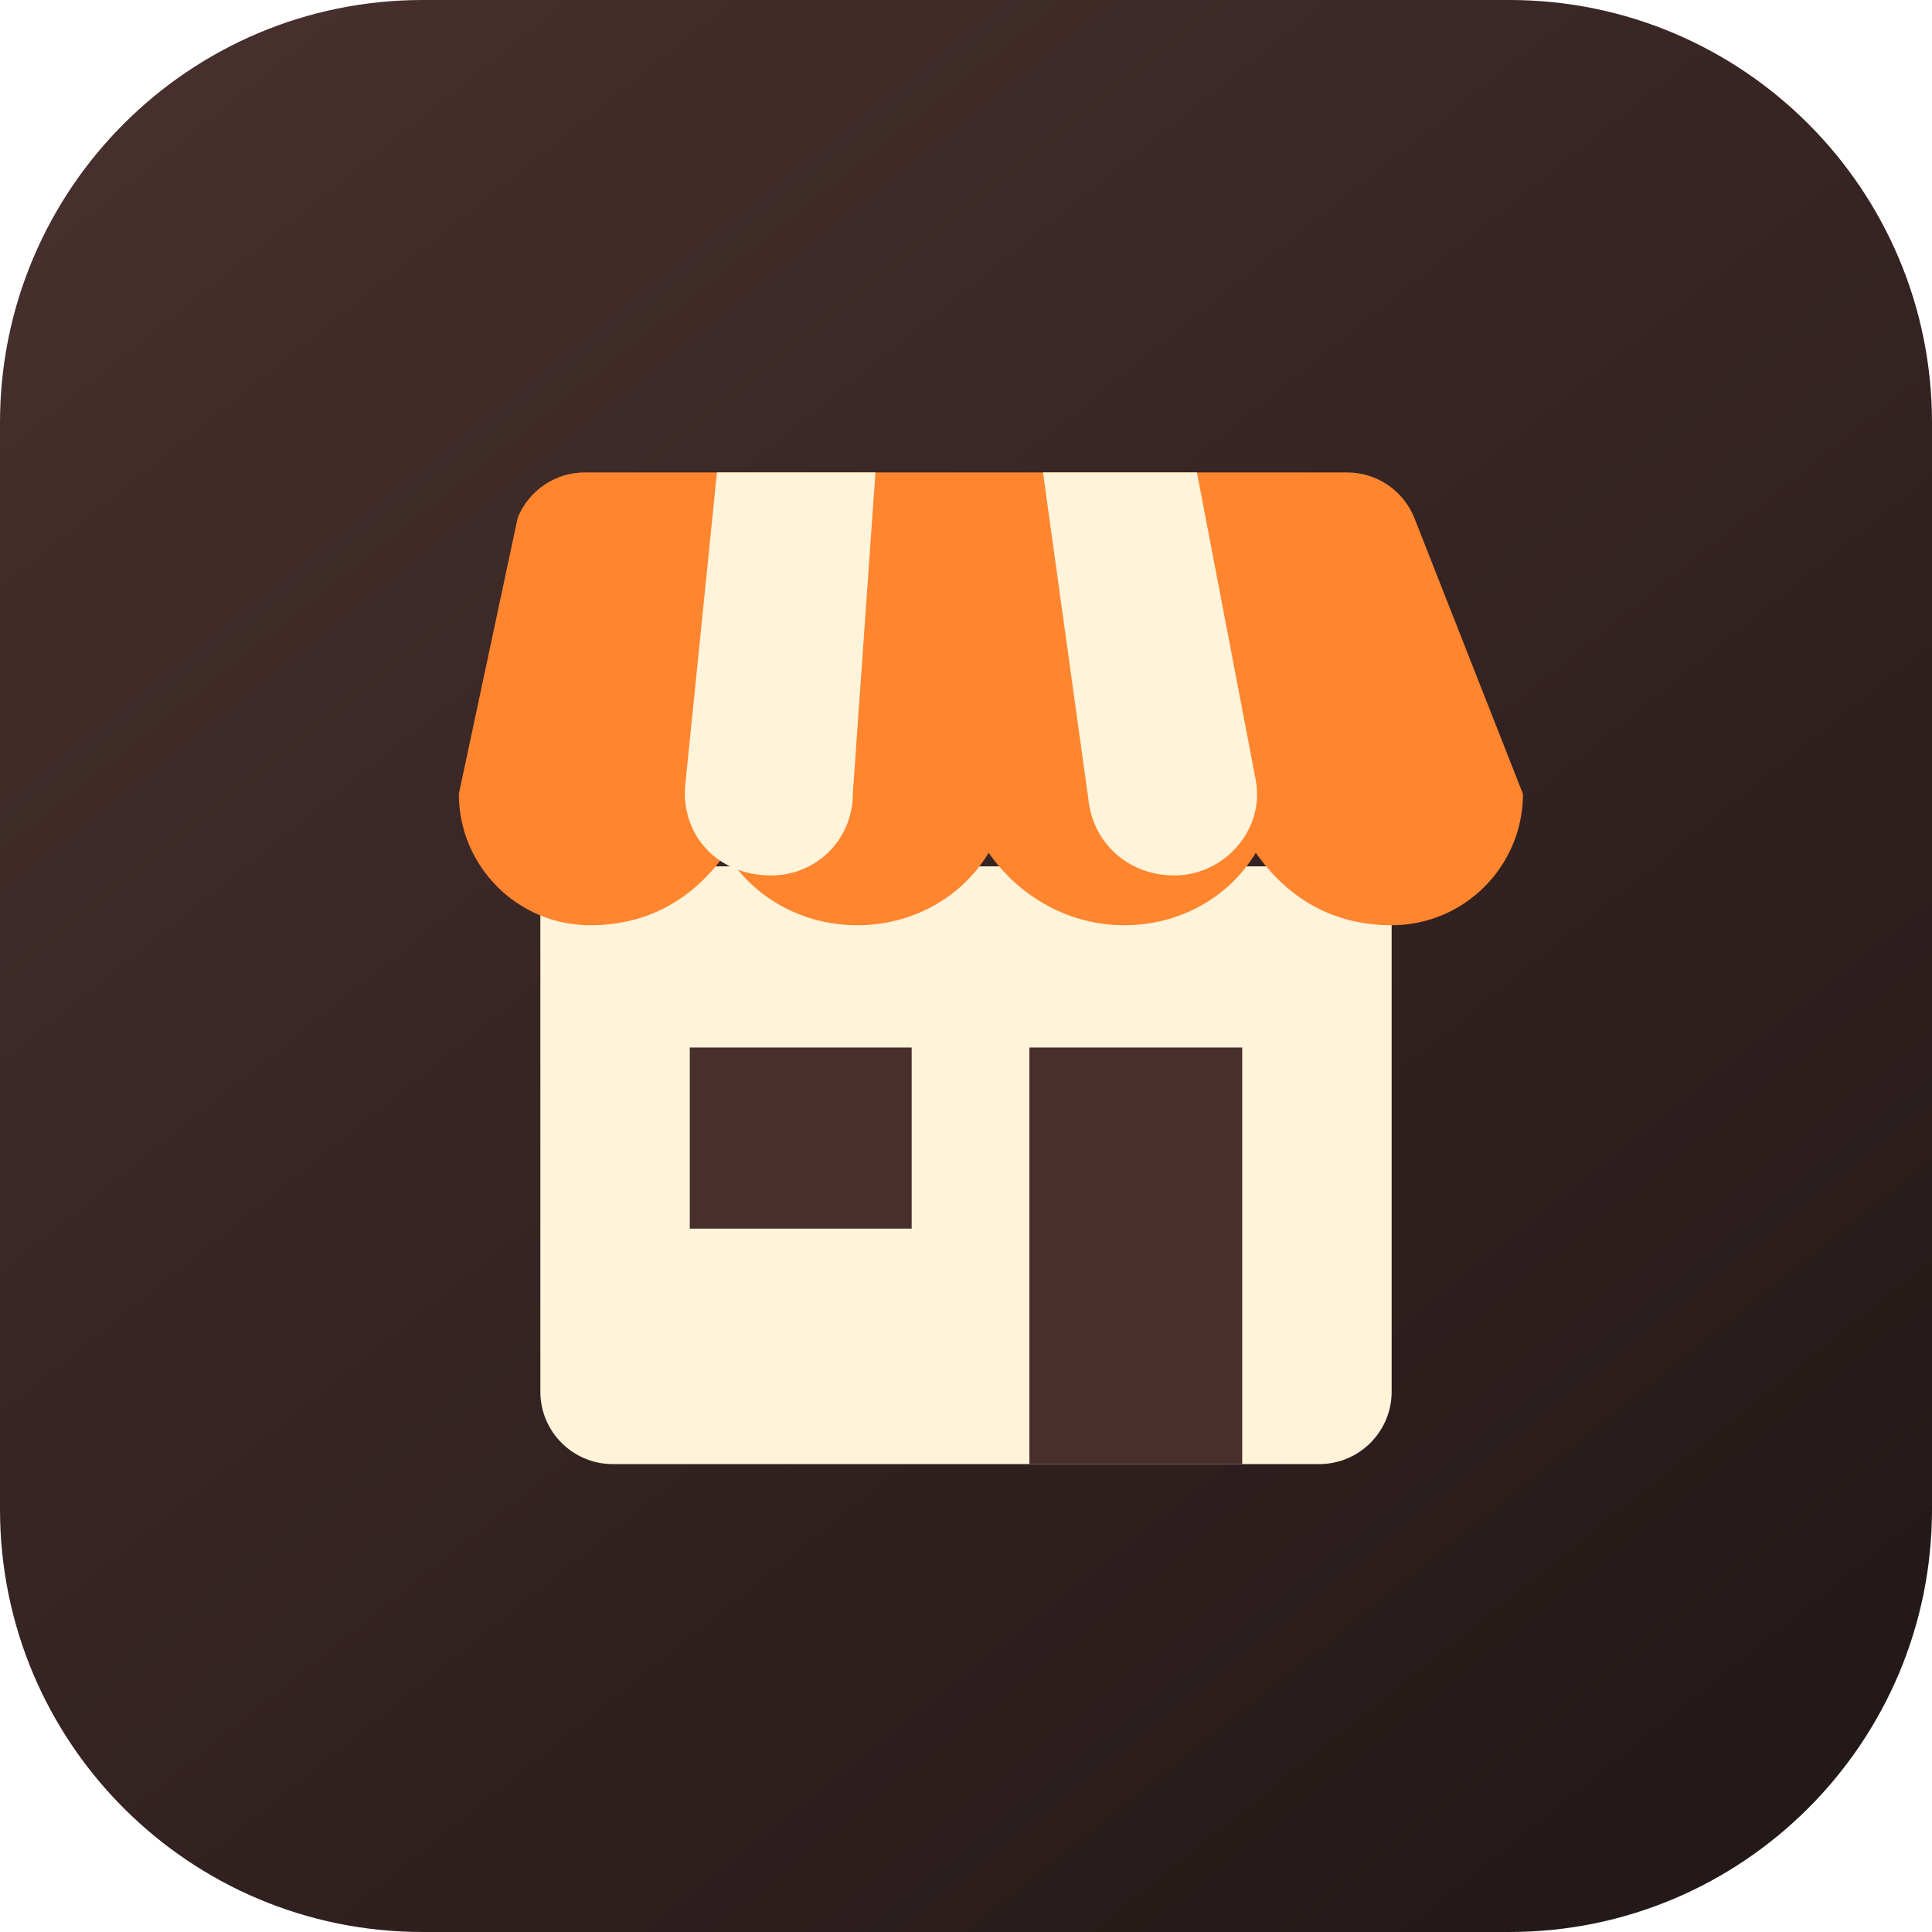
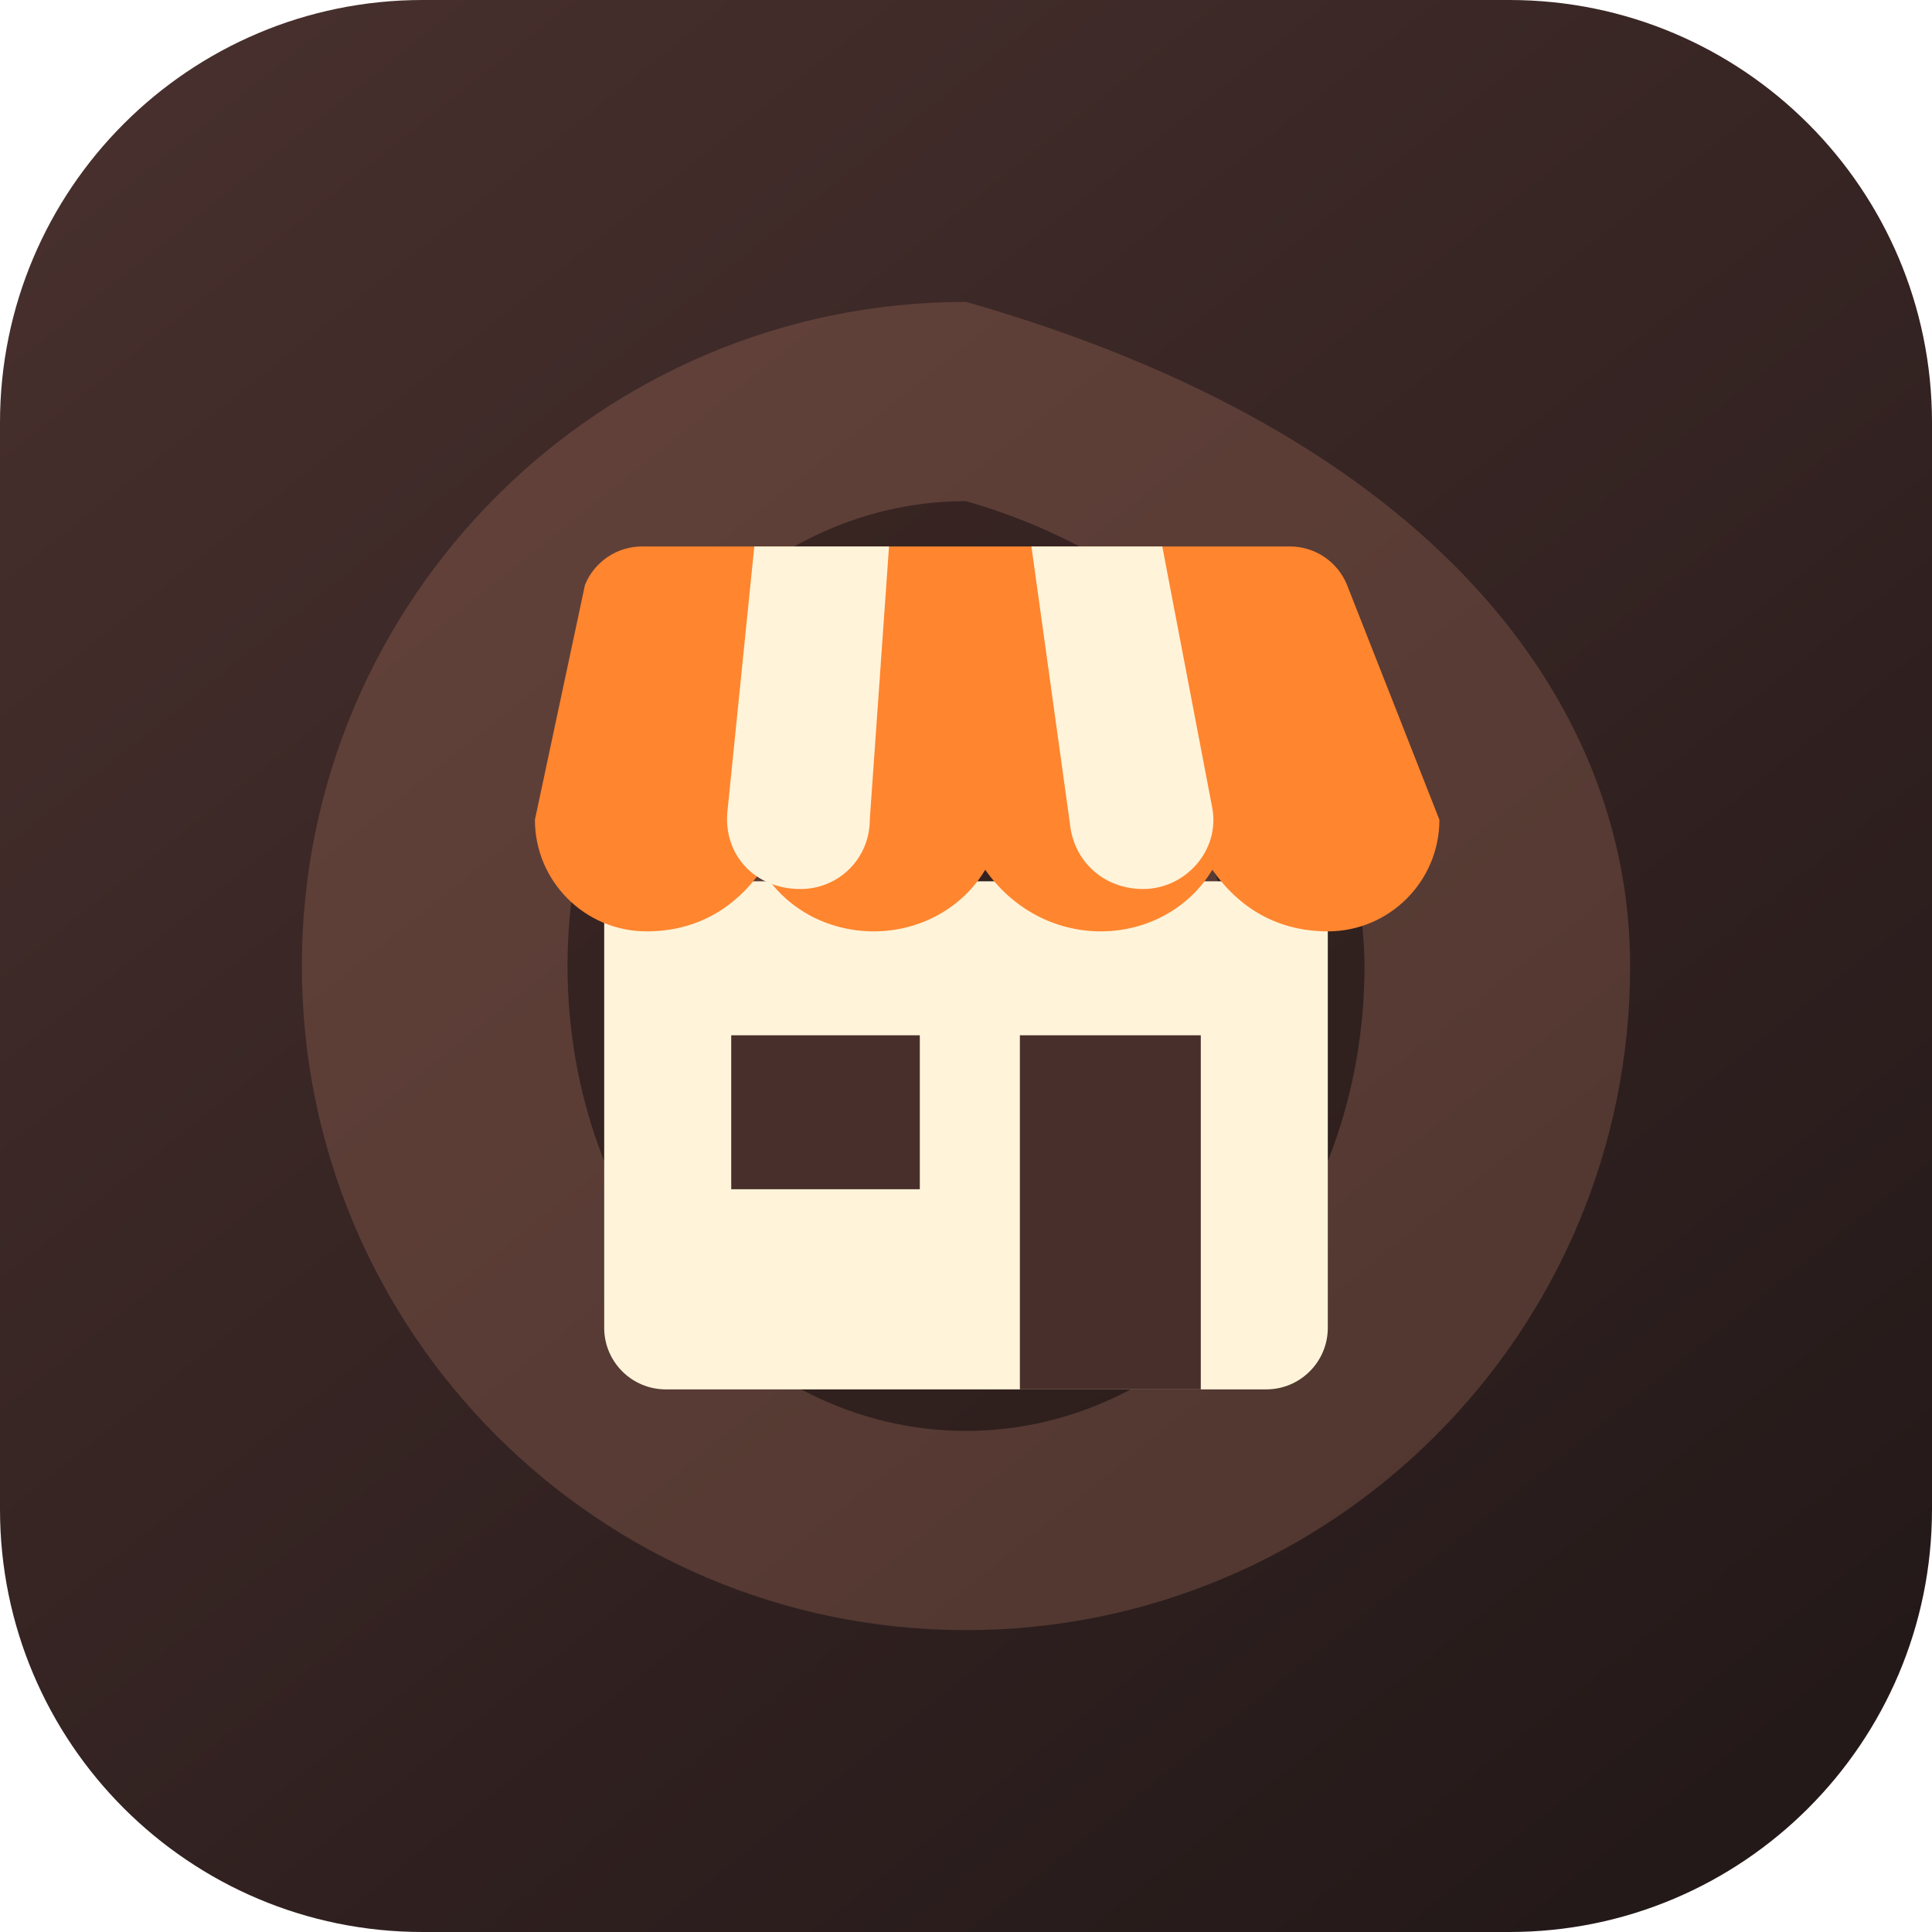
<svg xmlns="http://www.w3.org/2000/svg" viewBox="0 0 512 512">
  <defs>
    <linearGradient id="tile" x2="0.8" y2="1" gradientUnits="objectBoundingBox">
      <stop stop-color="#49312E" />
      <stop offset="1" stop-color="#241919" />
    </linearGradient>
  </defs>
  <rect width="512" height="512" rx="112" fill="url(#tile)" />
-   <g transform="translate(256 256) scale(1.20) translate(-256 -256)">
+   <g transform="translate(256 256) scale(8.8) translate(-32 -32)" opacity="0.28">
+     <path fill="#B67A66" d="M32 12C20.954 12 12 20.954 12 32C12 43.046 20.954 52 32 52C43.046 52 52 43.046 52 32C52 24 46 16 32 12Z" />
+     <path fill="#2D1C1A" fill-rule="evenodd" d="M32 18C25.373 18 20 24.268 20 32C20 39.732 25.373 46 32 46C38.627 46 44 39.732 44 32C44 26 39 20 32 18ZM32 40C27.582 40 24 36.418 24 32C24 27.582 27.582 24 32 24C36.418 24 40 27.582 40 32C40 36.418 36.418 40 32 40Z" />
+     <path fill="#2D1C1A" d="M32 24C34.209 24 36 25.791 36 28C36 30.209 34.209 32 32 32C29.791 32 28 30.209 28 28C28 25.791 29.791 24 32 24Z" />
+   </g>
+   <g transform="translate(256 256) scale(1.02) translate(-256 -256)">
    <path fill="#FFF4DA" d="M162 234h188v116a16 16 0 0 1-16 16H178a16 16 0 0 1-16-16V234Z" />
    <path fill="#492F2B" d="M195 274h49v40h-49zM270 274h47v92h-47z" />
    <path fill="#FF852F" d="M157 157a16 16 0 0 1 15-10h168a16 16 0 0 1 15 10l24 61c0 16-13 29-29 29-13 0-23-6-30-16-6 10-17 16-29 16s-23-6-30-16c-6 10-17 16-29 16s-23-6-29-16c-7 10-17 16-30 16-16 0-29-13-29-29l13-61Z" />
    <path fill="#FFF4DA" d="M201 147h35l-5 71c0 10-8 18-18 18-12 0-20-9-19-20l7-69Zm72 0h34l13 68c2 11-7 21-18 21-10 0-18-7-19-17l-10-72Z" />
  </g>
</svg>
